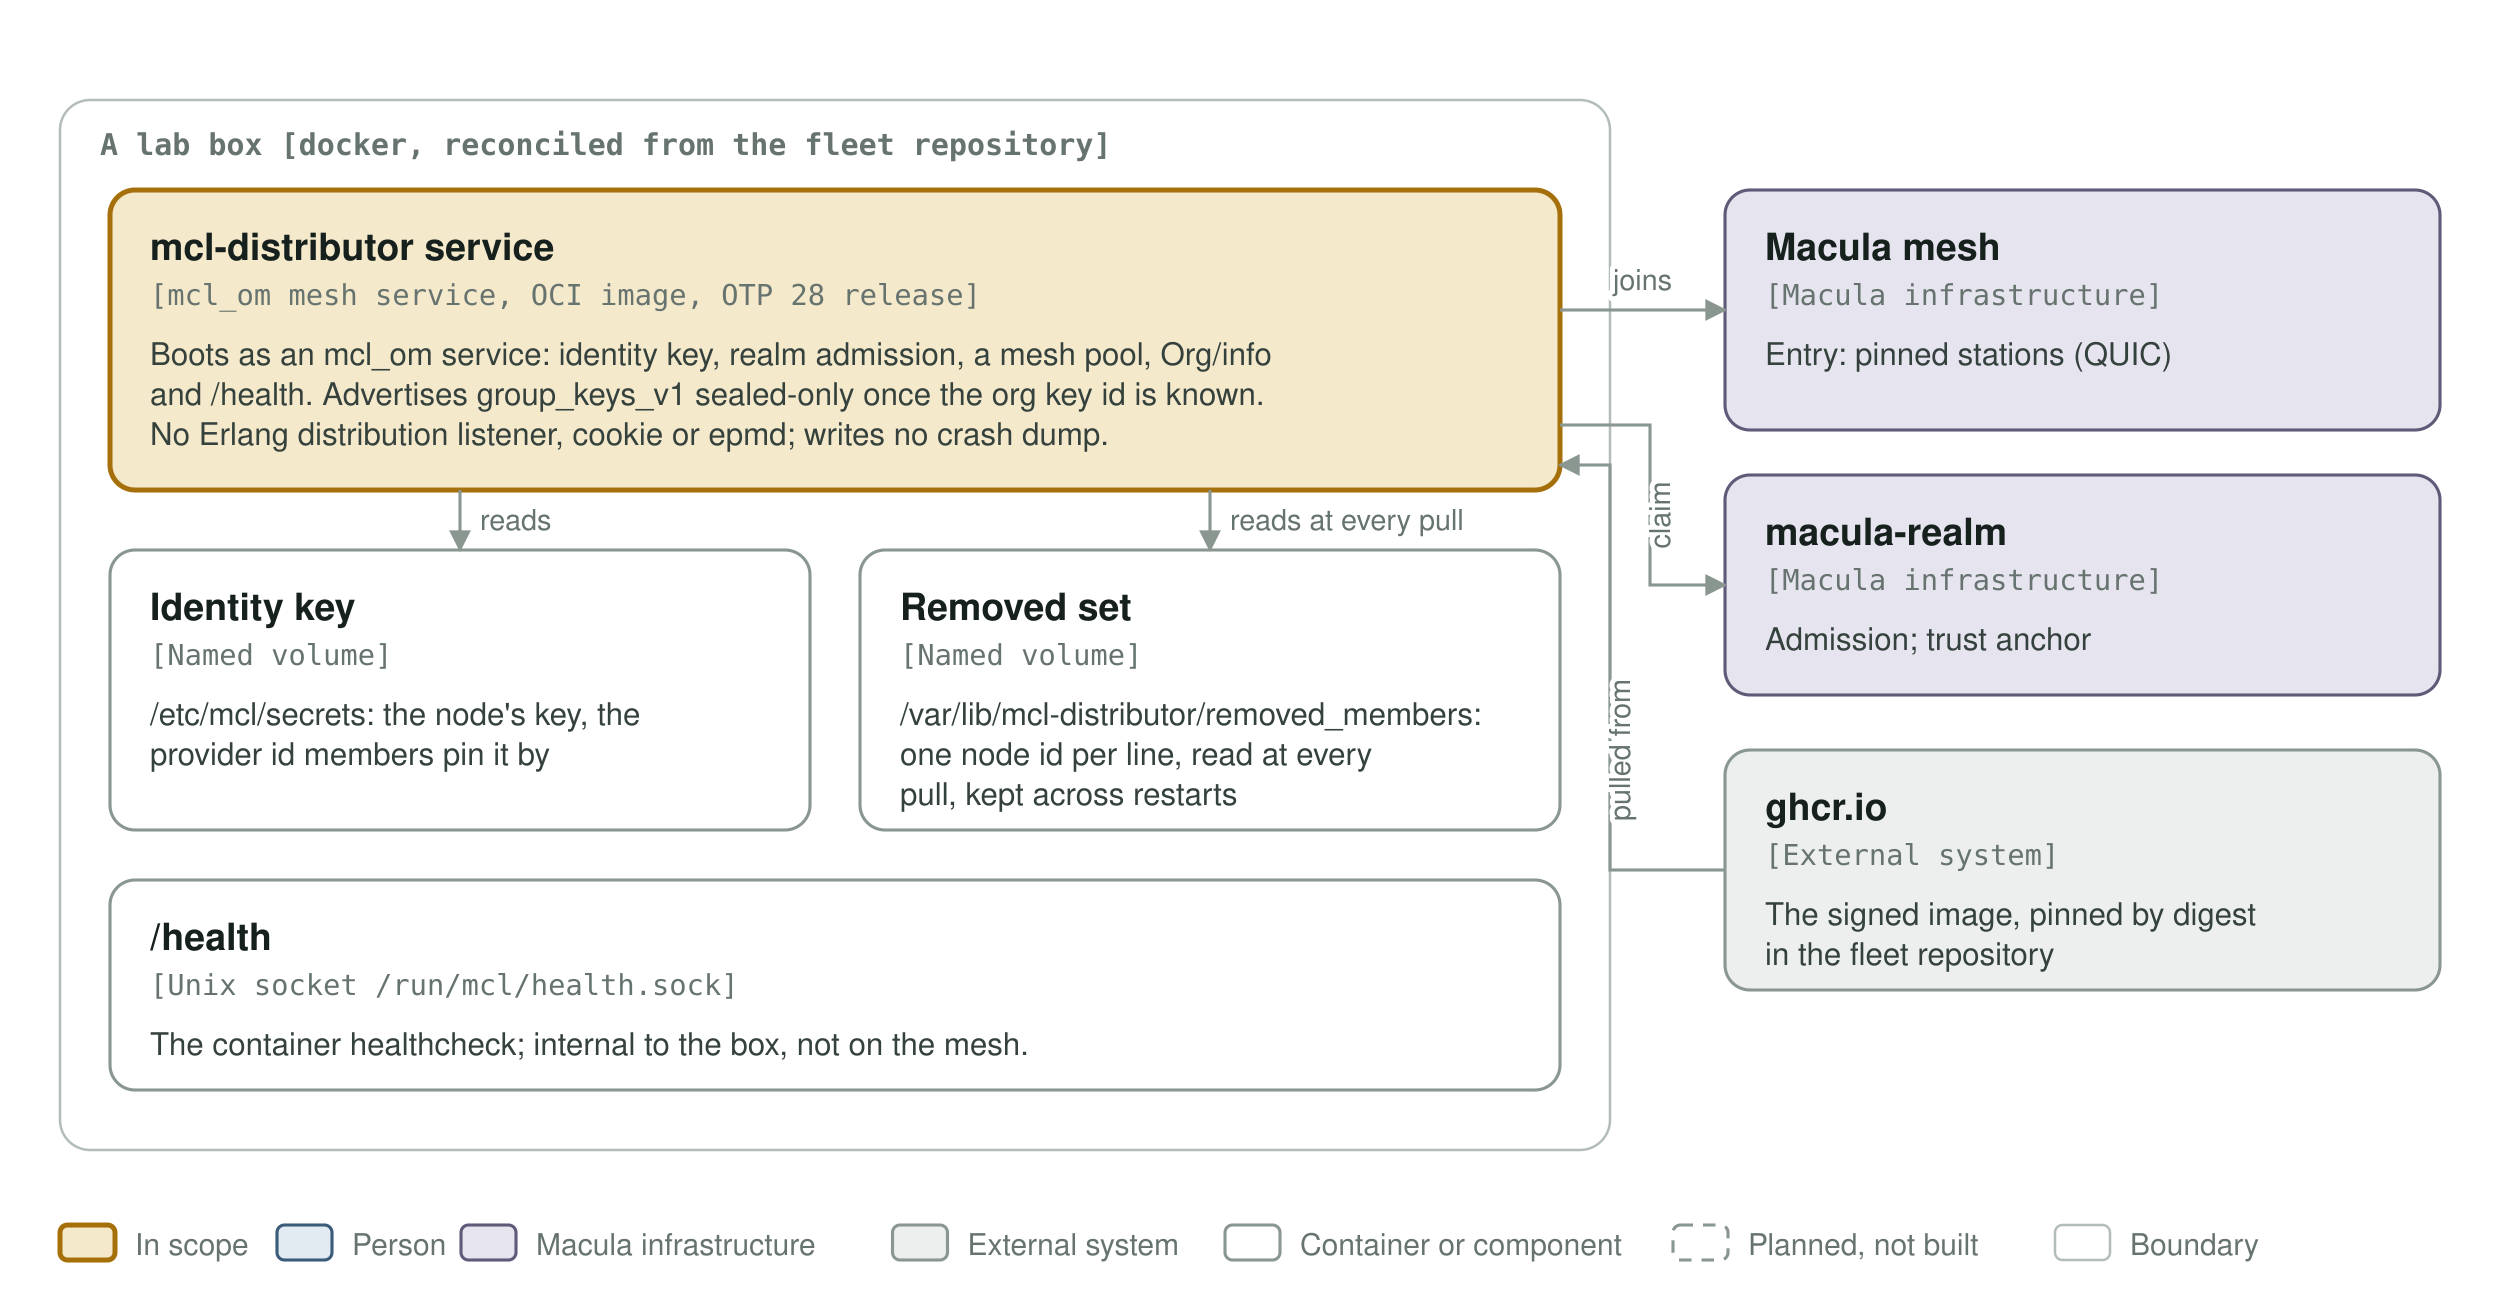
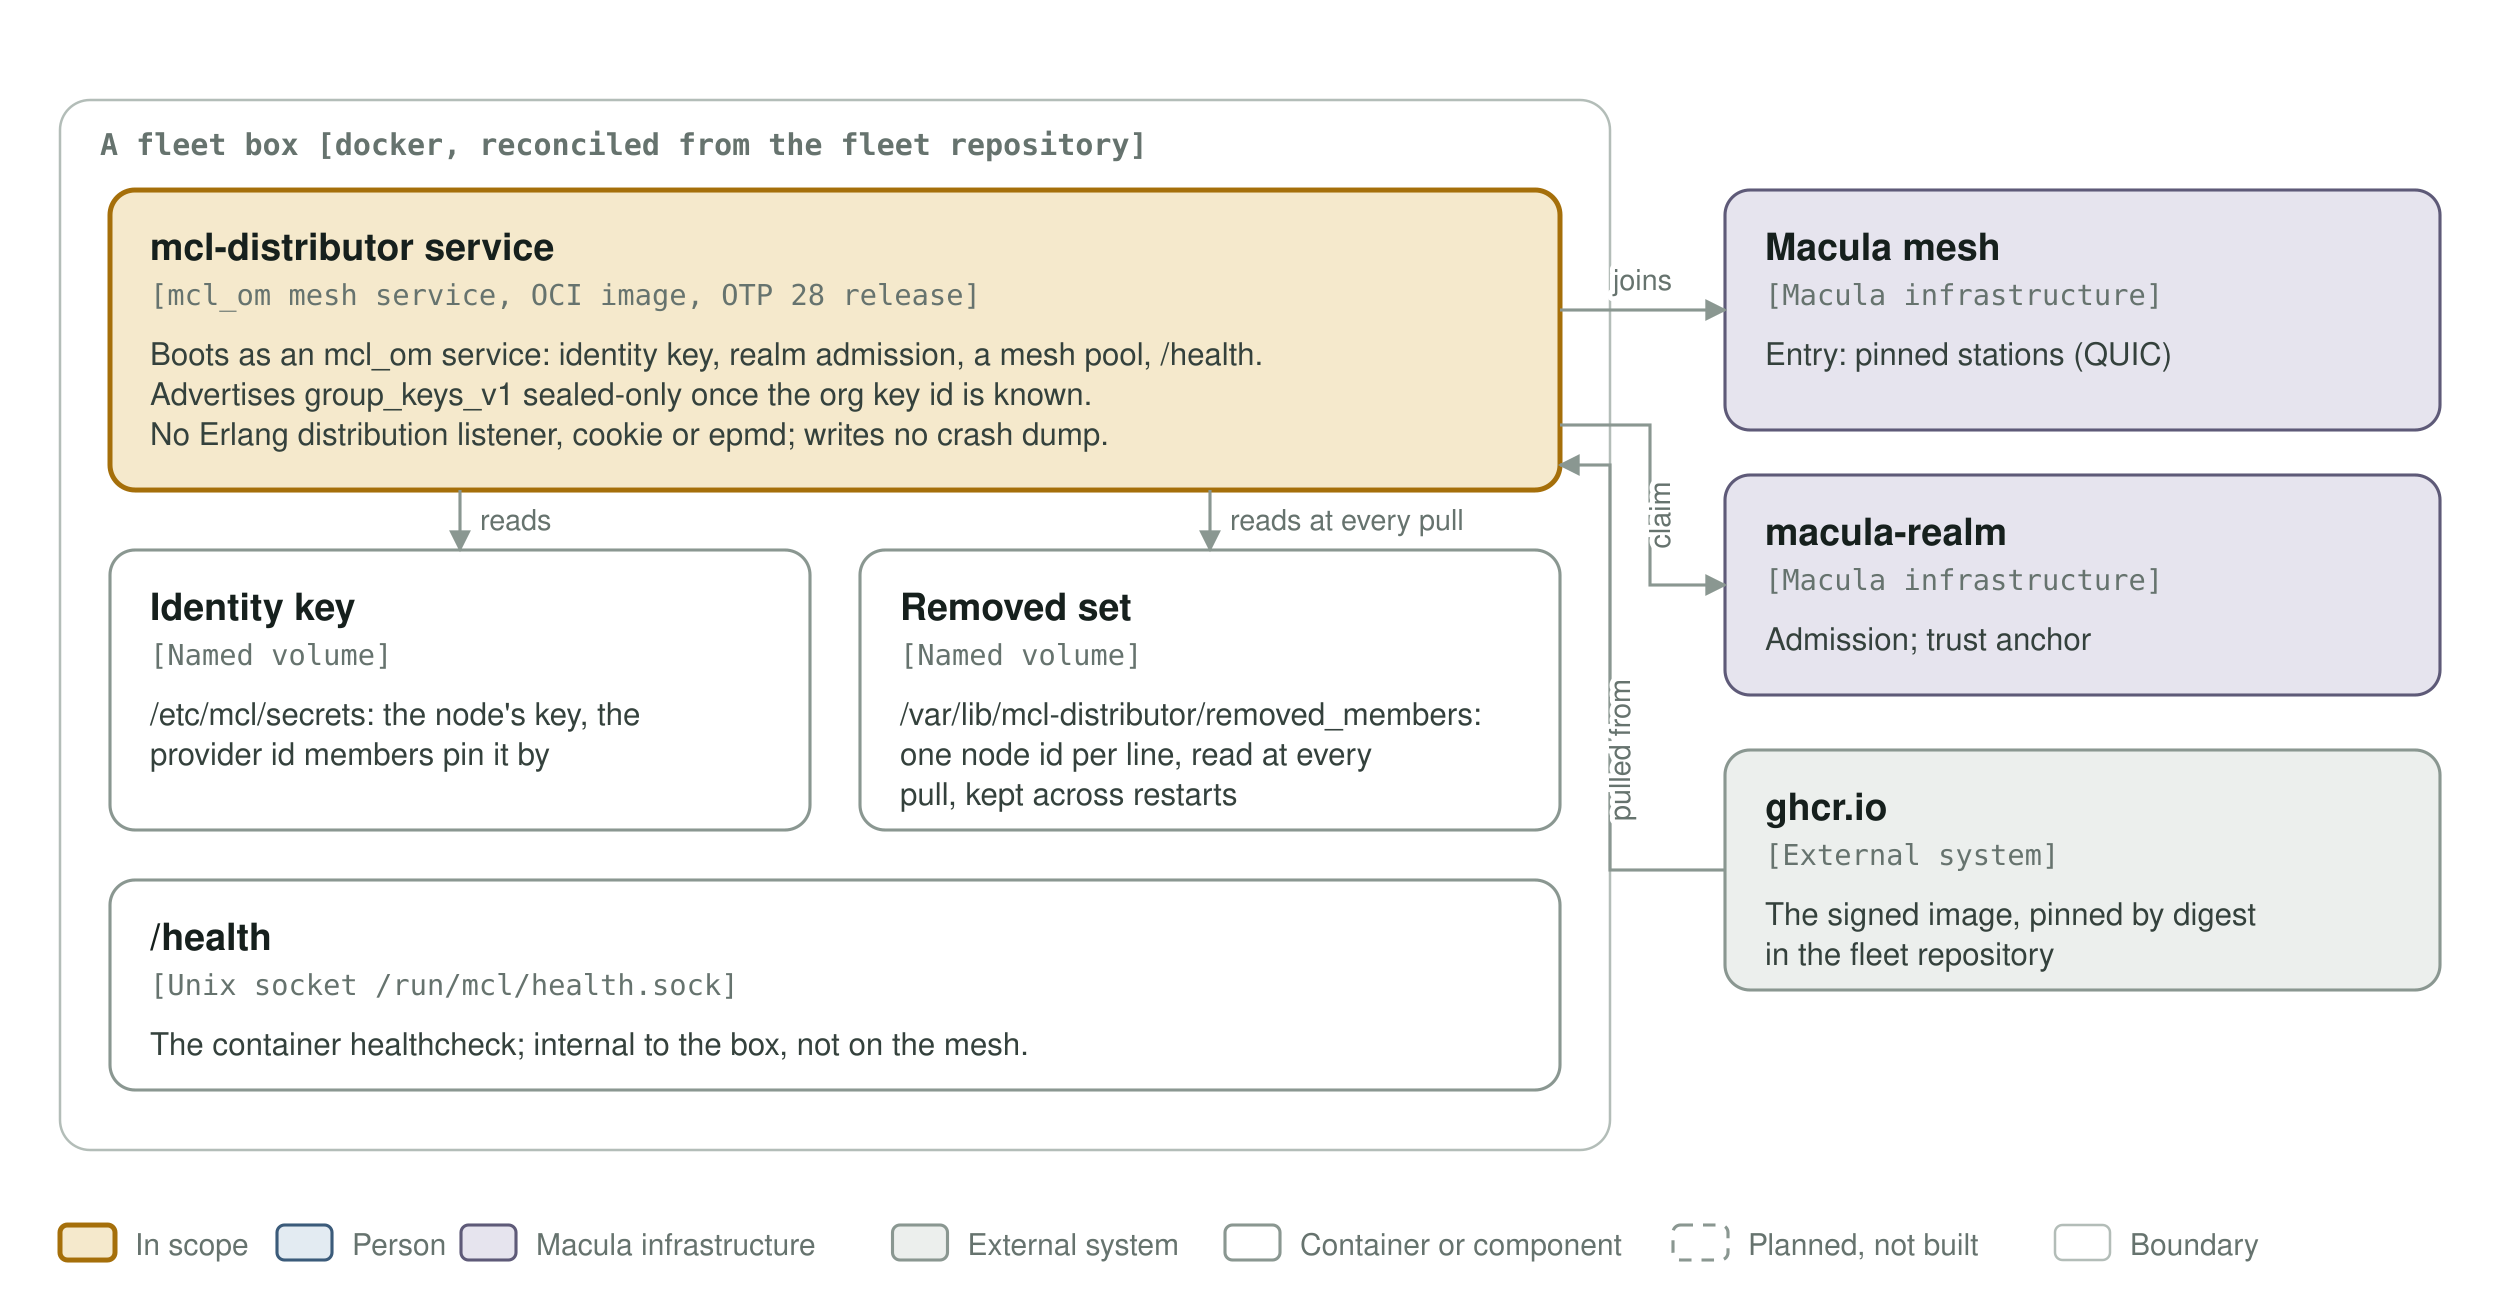
<svg xmlns="http://www.w3.org/2000/svg" viewBox="0 0 1000 520" role="img" aria-label="mcl-distributor containers">
  <style>
.t-name { font-family: "Atkinson Hyperlegible", "Segoe UI", system-ui, -apple-system, Helvetica, Arial, sans-serif; font-size: 15px; font-weight: 700; }
.t-desc { font-family: "Atkinson Hyperlegible", "Segoe UI", system-ui, -apple-system, Helvetica, Arial, sans-serif; font-size: 12.5px; }
.t-rel { font-family: "Atkinson Hyperlegible", "Segoe UI", system-ui, -apple-system, Helvetica, Arial, sans-serif; font-size: 11.5px; paint-order: stroke; stroke-width: 4px; stroke-linejoin: round; }
.t-code { font-family: "JetBrains Mono", ui-monospace, Menlo, Consolas, monospace; font-size: 13px; font-weight: 600; }
.t-type { font-family: "JetBrains Mono", ui-monospace, Menlo, Consolas, monospace; font-size: 11.5px; }
.t-bound { font-family: "JetBrains Mono", ui-monospace, Menlo, Consolas, monospace; font-size: 12px; font-weight: 600; }
.t-leg { font-family: "Atkinson Hyperlegible", "Segoe UI", system-ui, -apple-system, Helvetica, Arial, sans-serif; font-size: 12px; }
.edge { fill: none; stroke-width: 1.25; }
.edge-later { fill: none; stroke-width: 1.25; stroke-dasharray: 5 4; }
.bg { fill: #FFFFFF; }
.b-sys { fill: #F5E9CC; stroke: #A56F0A; stroke-width: 2; }
.b-per { fill: #E3EBF2; stroke: #3B5B7A; stroke-width: 1.25; }
.b-mac { fill: #E6E4EE; stroke: #5E5A78; stroke-width: 1.25; }
.b-ext { fill: #ECEFED; stroke: #8A9791; stroke-width: 1.25; }
.b-cmp { fill: #FFFFFF; stroke: #8A9791; stroke-width: 1.25; }
.b-later { fill: none; stroke: #8A9791; stroke-width: 1.25; stroke-dasharray: 5 4; }
.bound { fill: none; stroke: #B3BDB8; stroke-width: 1; }
.head { fill: #3B5B7A; }
.t-name, .t-code { fill: #16201D; }
.t-type, .t-bound, .t-leg { fill: #66736E; }
.t-desc { fill: #34413C; }
.t-rel { fill: #66736E; stroke: #FFFFFF; }
.edge, .edge-later { stroke: #8A9791; }
.arrowhead { fill: #8A9791; }
@media (prefers-color-scheme: dark) {
.bg { fill: #171F1C; }
.b-sys { fill: #3A2E13; stroke: #E3AA3C; }
.b-per { fill: #1D2A36; stroke: #8EB4D8; }
.b-mac { fill: #26243A; stroke: #A9A4C8; }
.b-ext { fill: #1C2421; stroke: #7D8B85; }
.b-cmp { fill: #171F1C; stroke: #7D8B85; }
.b-later { stroke: #7D8B85; }
.bound { stroke: #4A5752; }
.head { fill: #8EB4D8; }
.t-name, .t-code { fill: #E6ECE9; }
.t-type, .t-bound, .t-leg { fill: #93A09A; }
.t-desc { fill: #C3CDC8; }
.t-rel { fill: #93A09A; stroke: #171F1C; }
.edge, .edge-later { stroke: #7D8B85; }
.arrowhead { fill: #7D8B85; }
}
</style>
  <defs>
    <marker id="a" viewBox="0 0 10 10" refX="9" refY="5" markerWidth="7" markerHeight="7" orient="auto-start-reverse">
      <path class="arrowhead" d="M0 0L10 5L0 10z" />
    </marker>
  </defs>
  <rect class="bg" x="0" y="0" width="1000" height="520" />
  <rect class="bound" x="24" y="40" width="620" height="420" rx="12" />
-   <text class="t-bound" x="40" y="62">A lab box [docker, reconciled from the fleet repository]</text>
+   <text class="t-bound" x="40" y="62">A fleet box [docker, reconciled from the fleet repository]</text>
  <rect class="b-sys" x="44" y="76" width="580" height="120" rx="10" />
  <text class="t-name" x="60" y="104">mcl-distributor service</text>
  <text class="t-type" x="60" y="122">[mcl_om mesh service, OCI image, OTP 28 release]</text>
-   <text class="t-desc" x="60" y="146">Boots as an mcl_om service: identity key, realm admission, a mesh pool, Org/info</text>
-   <text class="t-desc" x="60" y="162">and /health. Advertises group_keys_v1 sealed-only once the org key id is known.</text>
+   <text class="t-desc" x="60" y="146">Boots as an mcl_om service: identity key, realm admission, a mesh pool, /health.</text>
+   <text class="t-desc" x="60" y="162">Advertises group_keys_v1 sealed-only once the org key id is known.</text>
  <text class="t-desc" x="60" y="178">No Erlang distribution listener, cookie or epmd; writes no crash dump.</text>
  <rect class="b-cmp" x="44" y="220" width="280" height="112" rx="10" />
  <text class="t-name" x="60" y="248">Identity key</text>
  <text class="t-type" x="60" y="266">[Named volume]</text>
  <text class="t-desc" x="60" y="290">/etc/mcl/secrets: the node's key, the</text>
  <text class="t-desc" x="60" y="306">provider id members pin it by</text>
  <rect class="b-cmp" x="344" y="220" width="280" height="112" rx="10" />
  <text class="t-name" x="360" y="248">Removed set</text>
  <text class="t-type" x="360" y="266">[Named volume]</text>
  <text class="t-desc" x="360" y="290">/var/lib/mcl-distributor/removed_members:</text>
  <text class="t-desc" x="360" y="306">one node id per line, read at every</text>
  <text class="t-desc" x="360" y="322">pull, kept across restarts</text>
  <rect class="b-cmp" x="44" y="352" width="580" height="84" rx="10" />
  <text class="t-name" x="60" y="380">/health</text>
  <text class="t-type" x="60" y="398">[Unix socket /run/mcl/health.sock]</text>
  <text class="t-desc" x="60" y="422">The container healthcheck; internal to the box, not on the mesh.</text>
  <rect class="b-mac" x="690" y="76" width="286" height="96" rx="10" />
  <text class="t-name" x="706" y="104">Macula mesh</text>
  <text class="t-type" x="706" y="122">[Macula infrastructure]</text>
  <text class="t-desc" x="706" y="146">Entry: pinned stations (QUIC)</text>
  <rect class="b-mac" x="690" y="190" width="286" height="88" rx="10" />
  <text class="t-name" x="706" y="218">macula-realm</text>
  <text class="t-type" x="706" y="236">[Macula infrastructure]</text>
  <text class="t-desc" x="706" y="260">Admission; trust anchor</text>
  <rect class="b-ext" x="690" y="300" width="286" height="96" rx="10" />
  <text class="t-name" x="706" y="328">ghcr.io</text>
  <text class="t-type" x="706" y="346">[External system]</text>
  <text class="t-desc" x="706" y="370">The signed image, pinned by digest</text>
  <text class="t-desc" x="706" y="386">in the fleet repository</text>
  <path class="edge" d="M624 124H690" marker-end="url(#a)" />
  <text class="t-rel" x="657" y="116" text-anchor="middle">joins</text>
  <path class="edge" d="M624 170H660V234H690" marker-end="url(#a)" />
  <text class="t-rel" x="668" y="206" text-anchor="middle" transform="rotate(-90 668 206)">claim</text>
  <path class="edge" d="M690 348H644V186H624" marker-end="url(#a)" />
  <text class="t-rel" x="652" y="300" text-anchor="middle" transform="rotate(-90 652 300)">pulled from</text>
  <path class="edge" d="M184 196V220" marker-end="url(#a)" />
  <text class="t-rel" x="192" y="212">reads</text>
  <path class="edge" d="M484 196V220" marker-end="url(#a)" />
  <text class="t-rel" x="492" y="212">reads at every pull</text>
  <rect class="b-sys" x="24" y="490" width="22" height="14" rx="3" />
  <text class="t-leg" x="54" y="502">In scope</text>
  <rect class="b-per" x="110.8" y="490" width="22" height="14" rx="3" />
  <text class="t-leg" x="140.8" y="502">Person</text>
  <rect class="b-mac" x="184.4" y="490" width="22" height="14" rx="3" />
  <text class="t-leg" x="214.4" y="502">Macula infrastructure</text>
  <rect class="b-ext" x="357.0" y="490" width="22" height="14" rx="3" />
  <text class="t-leg" x="387.0" y="502">External system</text>
  <rect class="b-cmp" x="490.0" y="490" width="22" height="14" rx="3" />
  <text class="t-leg" x="520.0" y="502">Container or component</text>
  <rect class="b-later" x="669.2" y="490" width="22" height="14" rx="3" />
  <text class="t-leg" x="699.2" y="502">Planned, not built</text>
  <rect class="bound" x="822.0" y="490" width="22" height="14" rx="3" />
  <text class="t-leg" x="852.0" y="502">Boundary</text>
</svg>
